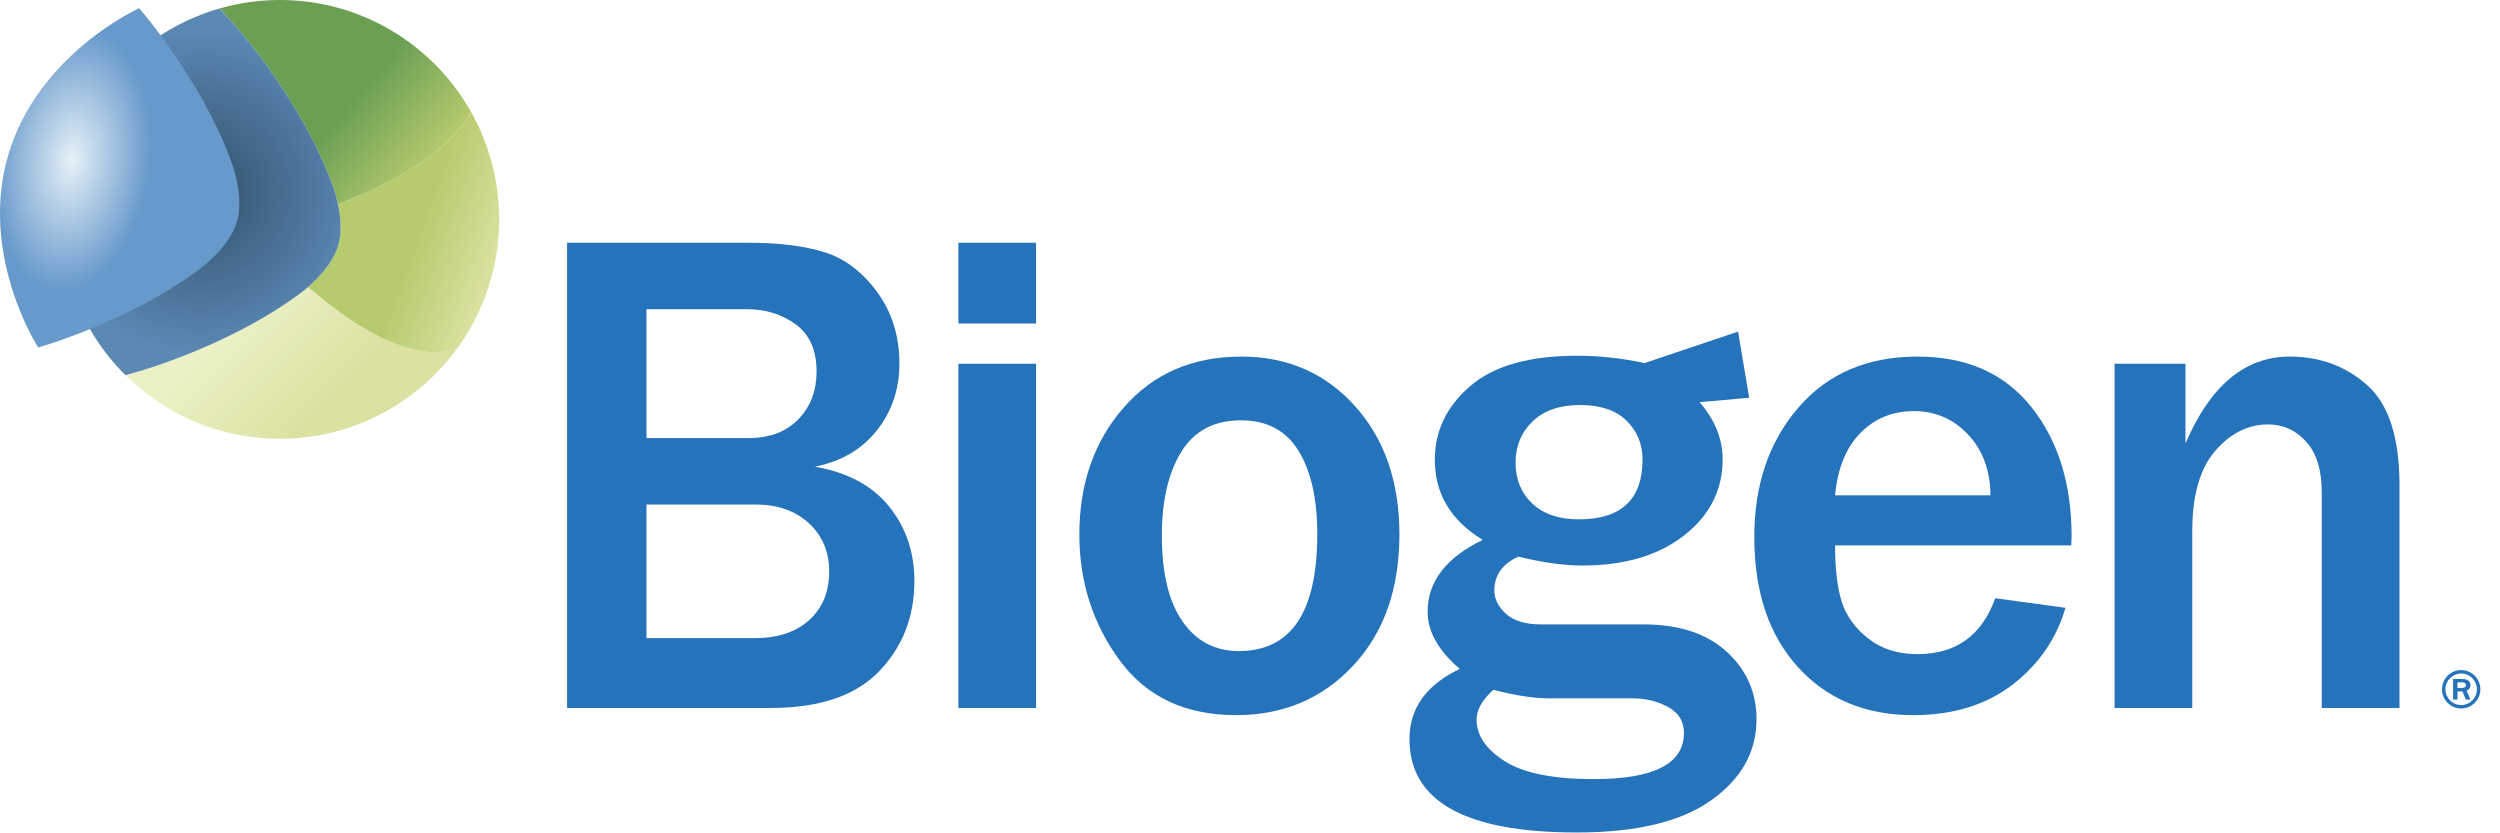
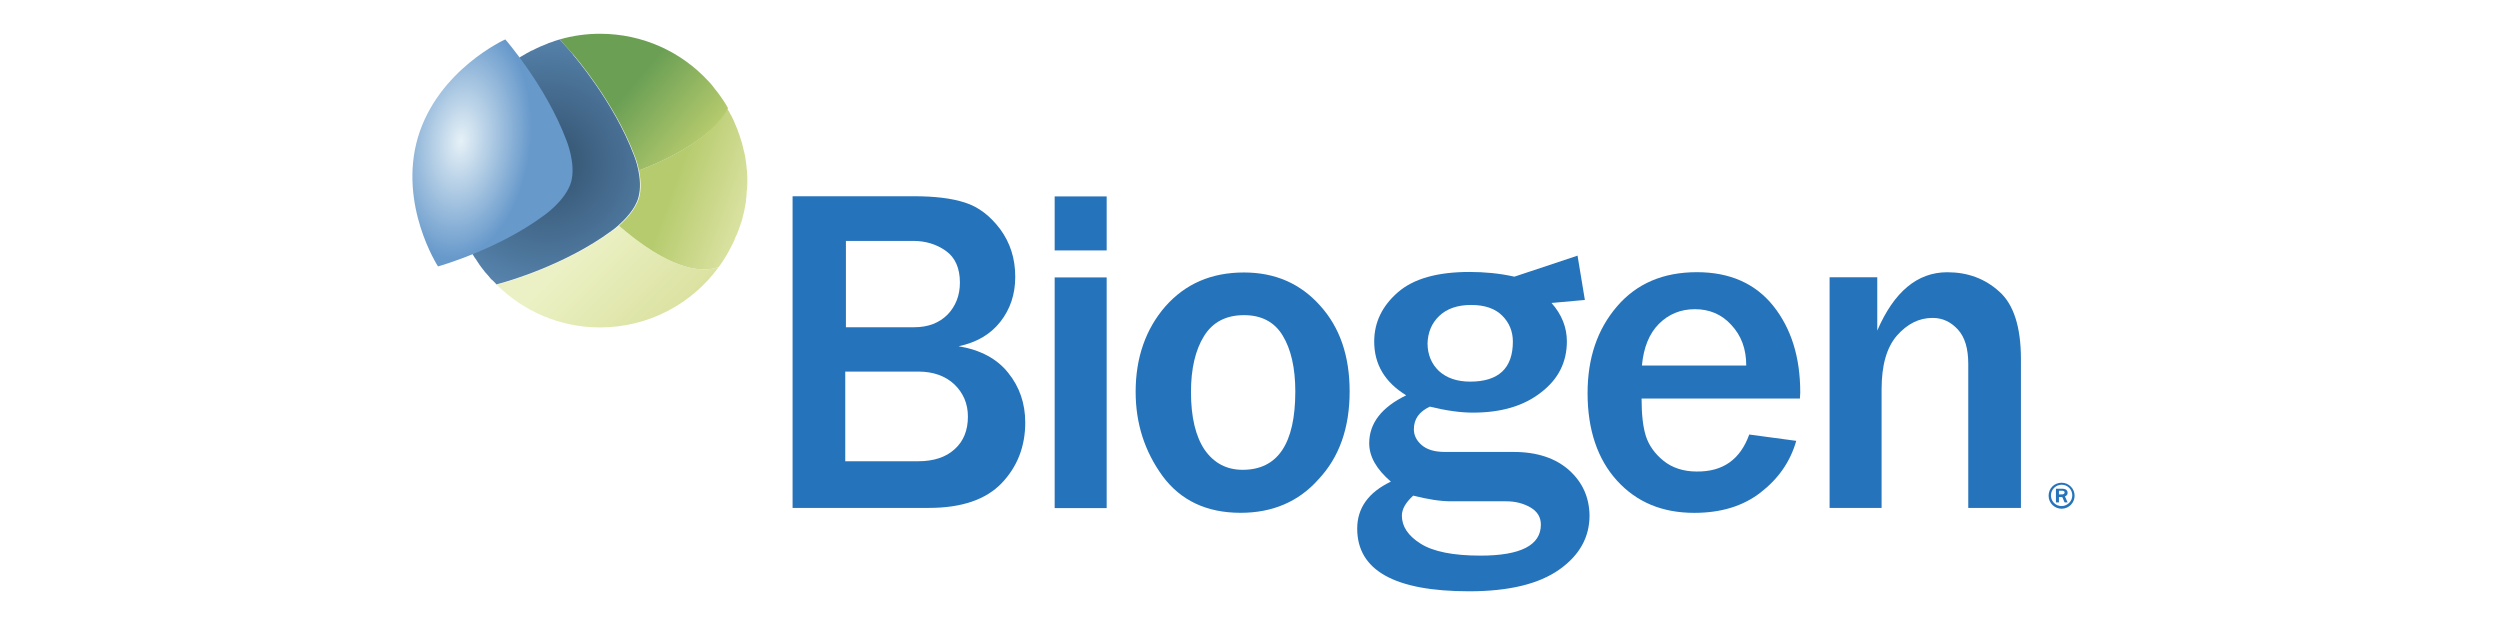
- <svg xmlns="http://www.w3.org/2000/svg" version="1.1" id="svg2" xml:space="preserve" width="558.279" height="185.904" viewBox="0 0 558.279 185.904">
-   <defs id="defs6">
-     <clipPath clipPathUnits="userSpaceOnUse" id="clipPath16">
-       <path d="M 0,139.428 H 418.709 V 0 H 0 Z" id="path14" />
-     </clipPath>
-     <linearGradient x1="0" y1="0" x2="1" y2="0" gradientUnits="userSpaceOnUse" gradientTransform="matrix(25.85704,-25.85704,-25.85704,-25.85704,36.01074,91.59668)" spreadMethod="pad" id="linearGradient60">
-       <stop style="stop-opacity:1;stop-color:#ecf1c5" offset="0" id="stop52" />
-       <stop style="stop-opacity:1;stop-color:#ecf1c5" offset="0.168" id="stop54" />
-       <stop style="stop-opacity:1;stop-color:#dbe2a1" offset="0.744" id="stop56" />
-       <stop style="stop-opacity:1;stop-color:#dbe2a1" offset="1" id="stop58" />
-     </linearGradient>
-     <linearGradient x1="0" y1="0" x2="1" y2="0" gradientUnits="userSpaceOnUse" gradientTransform="matrix(-26.74086,9.732874,9.732874,26.74086,83.95312,97.15234)" spreadMethod="pad" id="linearGradient84">
-       <stop style="stop-opacity:1;stop-color:#dbe2a1" offset="0" id="stop76" />
-       <stop style="stop-opacity:1;stop-color:#b6cb6e" offset="0.5" id="stop78" />
-       <stop style="stop-opacity:1;stop-color:#b6cb6e" offset="0.744" id="stop80" />
-       <stop style="stop-opacity:1;stop-color:#b6cb6e" offset="1" id="stop82" />
-     </linearGradient>
-     <linearGradient x1="0" y1="0" x2="1" y2="0" gradientUnits="userSpaceOnUse" gradientTransform="matrix(-33.48827,28.09998,28.09998,33.48827,71.48926,111.3643)" spreadMethod="pad" id="linearGradient108">
-       <stop style="stop-opacity:1;stop-color:#b5ca6d" offset="0" id="stop100" />
-       <stop style="stop-opacity:1;stop-color:#6a9f54" offset="0.387" id="stop102" />
-       <stop style="stop-opacity:1;stop-color:#6a9f54" offset="0.575" id="stop104" />
-       <stop style="stop-opacity:1;stop-color:#6a9f54" offset="1" id="stop106" />
-     </linearGradient>
-     <radialGradient fx="0" fy="0" cx="0" cy="0" r="1" gradientUnits="userSpaceOnUse" gradientTransform="matrix(27.32703,0,0,-27.32703,33.58691,107.3052)" spreadMethod="pad" id="radialGradient132">
-       <stop style="stop-opacity:1;stop-color:#3a5c7b" offset="0" id="stop124" />
-       <stop style="stop-opacity:1;stop-color:#3a5c7b" offset="0.166" id="stop126" />
-       <stop style="stop-opacity:1;stop-color:#3a5c7b" offset="0.2" id="stop128" />
-       <stop style="stop-opacity:1;stop-color:#5b89b4" offset="1" id="stop130" />
-     </radialGradient>
-     <radialGradient fx="0" fy="0" cx="0" cy="0" r="1" gradientUnits="userSpaceOnUse" gradientTransform="matrix(4.737576,41.5812,-24.63476,2.666992,12.05176,112.6455)" spreadMethod="pad" id="radialGradient154">
-       <stop style="stop-opacity:1;stop-color:#e6f1f7" offset="0" id="stop148" />
-       <stop style="stop-opacity:1;stop-color:#6799cb" offset="0.527" id="stop150" />
-       <stop style="stop-opacity:1;stop-color:#6799cb" offset="1" id="stop152" />
-     </radialGradient>
-     <clipPath clipPathUnits="userSpaceOnUse" id="clipPath164">
-       <path d="M 0,139.428 H 418.709 V 0 H 0 Z" id="path162" />
-     </clipPath>
-   </defs>
+ <svg xmlns="http://www.w3.org/2000/svg" xmlns:xlink="http://www.w3.org/1999/xlink" version="1.1" id="svg2" x="0px" y="0px" viewBox="0 0 1000 250" style="enable-background:new 0 0 1000 250;" xml:space="preserve">
+   <style type="text/css">
+ 	.st0{clip-path:url(#SVGID_2_);}
+ 	.st1{fill:#2573BA;}
+ 	.st2{fill:url(#path62_1_);}
+ 	.st3{fill:url(#path86_1_);}
+ 	.st4{fill:url(#path110_1_);}
+ 	.st5{fill:url(#path134_1_);}
+ 	.st6{fill:url(#path156_1_);}
+ 	.st7{clip-path:url(#SVGID_4_);}
+ </style>
  <g id="g8" transform="matrix(1.333333,0,0,-1.333333,0,185.904)">
    <g id="g10">
-       <g id="g12" clip-path="url(#clipPath16)">
-         <g id="g18" transform="translate(108.2744,32.5557)">
-           <path d="m 0,0 h 18.154 c 3.845,0 6.877,1.008 9.105,3.023 2.226,2.018 3.341,4.739 3.341,8.166 0,3.27 -1.132,5.953 -3.396,8.048 -2.267,2.093 -5.262,3.14 -8.993,3.14 L 0,22.377 Z m 0,33.506 h 17.128 c 3.501,0 6.27,1.048 8.304,3.14 2.038,2.091 3.055,4.755 3.055,7.992 0,3.575 -1.163,6.213 -3.482,7.905 -2.321,1.693 -5.042,2.54 -8.159,2.54 H 0 Z m -13.297,-45.207 v 77.918 h 30.368 c 5.139,0 9.399,-0.535 12.785,-1.6 3.388,-1.065 6.318,-3.293 8.792,-6.678 2.475,-3.389 3.712,-7.365 3.712,-11.932 0,-4.301 -1.257,-8.041 -3.769,-11.216 -2.511,-3.176 -5.976,-5.203 -10.39,-6.08 5.482,-0.951 9.627,-3.179 12.446,-6.679 2.815,-3.504 4.225,-7.646 4.225,-12.443 0,-6.013 -1.969,-11.064 -5.91,-15.154 -3.938,-4.094 -10,-6.136 -18.181,-6.136 z" style="fill:#2573ba;fill-opacity:1;fill-rule:nonzero;stroke:none" id="path20" />
-         </g>
-         <path d="m 173.527,20.853 h -13.015 v 57.653 h 13.015 z m 0,64.392 h -13.015 v 13.527 h 13.015 z" style="fill:#2573ba;fill-opacity:1;fill-rule:nonzero;stroke:none" id="path22" />
-         <g id="g24" transform="translate(207.4922,30.3857)">
-           <path d="m 0,0 c 8.755,0 13.131,6.525 13.131,19.579 0,5.9 -1.048,10.552 -3.141,13.957 -2.093,3.406 -5.307,5.11 -9.647,5.11 -4.489,0 -7.819,-1.762 -9.99,-5.28 -2.169,-3.52 -3.255,-8.193 -3.255,-14.014 0,-6.279 1.151,-11.073 3.457,-14.384 C -7.144,1.653 -3.995,0 0,0 m -0.456,-10.732 c -8.523,0 -15.032,3.062 -19.523,9.191 -4.489,6.127 -6.737,13.146 -6.737,21.063 0,8.524 2.486,15.624 7.449,21.292 4.969,5.671 11.525,8.506 19.669,8.506 7.724,0 14.071,-2.761 19.037,-8.278 4.965,-5.518 7.447,-12.692 7.447,-21.52 0,-9.094 -2.575,-16.411 -7.733,-21.949 -5.158,-5.535 -11.693,-8.305 -19.609,-8.305" style="fill:#2573ba;fill-opacity:1;fill-rule:nonzero;stroke:none" id="path26" />
-         </g>
-         <g id="g28" transform="translate(333.374,56.4727)">
-           <path d="m 0,0 c -0.039,4.148 -1.283,7.534 -3.738,10.158 -2.455,2.629 -5.489,3.941 -9.106,3.941 -3.576,0 -6.564,-1.226 -8.961,-3.683 C -24.203,7.963 -25.609,4.49 -26.029,0 Z m 0.797,-17.239 11.761,-1.601 c -1.522,-5.211 -4.495,-9.514 -8.902,-12.897 -4.42,-3.389 -9.953,-5.081 -16.613,-5.081 -7.99,0 -14.424,2.682 -19.295,8.048 -4.871,5.366 -7.307,12.634 -7.307,21.807 0,8.713 2.454,15.924 7.364,21.633 4.908,5.71 11.57,8.563 19.98,8.563 8.219,0 14.574,-2.817 19.063,-8.451 4.489,-5.629 6.737,-12.863 6.737,-21.689 l -0.057,-1.485 h -39.557 c 0,-3.919 0.371,-7.057 1.111,-9.416 0.744,-2.362 2.217,-4.416 4.428,-6.165 2.205,-1.754 4.963,-2.629 8.275,-2.629 6.432,0 10.77,3.122 13.012,9.363" style="fill:#2573ba;fill-opacity:1;fill-rule:nonzero;stroke:none" id="path30" />
-         </g>
-         <g id="g32" transform="translate(401.8789,20.8545)">
-           <path d="m 0,0 h -13.02 v 36.019 c 0,3.803 -0.869,6.668 -2.621,8.589 -1.752,1.924 -3.863,2.882 -6.336,2.882 -3.39,0 -6.355,-1.484 -8.906,-4.451 -2.551,-2.97 -3.826,-7.442 -3.826,-13.414 V 0 h -13.014 v 57.653 h 11.875 V 44.295 c 4.147,9.702 9.967,14.557 17.465,14.557 5.061,0 9.39,-1.598 12.987,-4.797 C -1.797,50.858 0,45.245 0,37.219 Z" style="fill:#2573ba;fill-opacity:1;fill-rule:nonzero;stroke:none" id="path34" />
-         </g>
-         <g id="g36" transform="translate(266.9619,8.9404)">
-           <path d="m 0,0 c -6.846,0 -11.828,1.004 -14.961,3.013 -3.135,2.006 -4.701,4.325 -4.701,6.962 0,1.605 0.935,3.268 2.81,4.986 3.629,-0.954 6.764,-1.433 9.397,-1.433 H 6.418 c 2.252,0 4.262,-0.488 6.018,-1.464 1.759,-0.97 2.638,-2.414 2.638,-4.326 C 15.074,2.58 10.049,0 0,0 m -10.289,59.902 c 1.891,1.834 4.557,2.751 7.994,2.751 3.402,0 5.988,-0.881 7.768,-2.637 1.775,-1.761 2.664,-3.917 2.664,-6.478 0,-6.687 -3.555,-10.031 -10.66,-10.031 -3.327,0 -5.924,0.879 -7.797,2.638 -1.871,1.755 -2.807,4.05 -2.807,6.878 0,2.751 0.941,5.044 2.838,6.879 M 22.209,21.352 C 18.865,24.391 14.25,25.909 8.365,25.909 H -8.83 c -2.639,0 -4.606,0.591 -5.902,1.778 -1.301,1.186 -1.95,2.482 -1.95,3.899 0,2.559 1.338,4.451 4.012,5.674 4.09,-0.992 7.662,-1.489 10.719,-1.489 7.07,0 12.754,1.68 17.053,5.046 4.302,3.363 6.449,7.602 6.449,12.721 0,3.436 -1.287,6.634 -3.862,9.598 L 26,63.865 24.139,74.951 8.43,69.665 8.365,69.702 c -3.783,0.805 -7.508,1.205 -11.176,1.205 -8.027,0 -14.003,-1.7 -17.939,-5.098 -3.939,-3.403 -5.902,-7.515 -5.902,-12.327 0,-5.695 2.672,-10.164 8.023,-13.415 -6.152,-2.976 -9.229,-6.991 -9.229,-12.035 0,-3.324 1.796,-6.516 5.387,-9.573 -5.617,-2.675 -8.427,-6.594 -8.427,-11.751 0,-10.435 9.343,-15.648 28.029,-15.648 9.937,0 17.435,1.794 22.5,5.389 5.064,3.59 7.594,8.117 7.594,13.583 0,4.507 -1.672,8.284 -5.016,11.32" style="fill:#2573ba;fill-opacity:1;fill-rule:nonzero;stroke:none" id="path38" />
+       <g>
+         <defs>
+           <rect id="SVGID_1_" x="40" y="-65.9" width="670" height="223.1" />
+         </defs>
+         <clipPath id="SVGID_2_">
+           <use xlink:href="#SVGID_1_" style="overflow:visible;" />
+         </clipPath>
+         <g id="g12" class="st0">
+           <g id="g18" transform="translate(108.2744,32.5557)">
+             <path id="path20" class="st1" d="M145.4-31.5h21.8c4.6,0,8.3,1.2,10.9,3.6c2.7,2.4,4,5.7,4,9.8c0,3.9-1.4,7.1-4.1,9.7       c-2.7,2.5-6.3,3.8-10.8,3.8l-21.9,0V-31.5z M145.4,8.7H166c4.2,0,7.5,1.3,10,3.8c2.4,2.5,3.7,5.7,3.7,9.6       c0,4.3-1.4,7.5-4.2,9.5c-2.8,2-6.1,3-9.8,3h-20.2V8.7z M129.5-45.5V48h36.4c6.2,0,11.3-0.6,15.3-1.9c4.1-1.3,7.6-4,10.6-8       c3-4.1,4.5-8.8,4.5-14.3c0-5.2-1.5-9.7-4.5-13.5c-3-3.8-7.2-6.2-12.5-7.3c6.6-1.1,11.6-3.8,14.9-8c3.4-4.2,5.1-9.2,5.1-14.9       c0-7.2-2.4-13.3-7.1-18.2c-4.7-4.9-12-7.4-21.8-7.4L129.5-45.5z" />
+           </g>
+           <path id="path22" class="st1" d="M332-13h-15.6v69.2H332V-13z M332,64.3h-15.6v16.2H332V64.3z" />
+           <g id="g24" transform="translate(207.4922,30.3857)">
+             <path id="path26" class="st1" d="M165.3-31.9c10.5,0,15.8,7.8,15.8,23.5c0,7.1-1.3,12.7-3.8,16.8c-2.5,4.1-6.4,6.1-11.6,6.1       c-5.4,0-9.4-2.1-12-6.3c-2.6-4.2-3.9-9.8-3.9-16.8c0-7.5,1.4-13.3,4.1-17.3C156.7-29.9,160.5-31.9,165.3-31.9 M164.7-44.8       c-10.2,0-18,3.7-23.4,11c-5.4,7.4-8.1,15.8-8.1,25.3c0,10.2,3,18.8,8.9,25.6c6,6.8,13.8,10.2,23.6,10.2       c9.3,0,16.9-3.3,22.8-9.9c6-6.6,8.9-15.2,8.9-25.8c0-10.9-3.1-19.7-9.3-26.3C182.1-41.5,174.2-44.8,164.7-44.8" />
+           </g>
+           <g id="g28" transform="translate(333.374,56.4727)">
+             <path id="path30" class="st1" d="M190.5-26.7c0,5-1.5,9-4.5,12.2c-2.9,3.2-6.6,4.7-10.9,4.7c-4.3,0-7.9-1.5-10.8-4.4       c-2.9-2.9-4.6-7.1-5.1-12.5H190.5z M191.4-47.4l14.1-1.9c-1.8-6.3-5.4-11.4-10.7-15.5c-5.3-4.1-11.9-6.1-19.9-6.1       c-9.6,0-17.3,3.2-23.2,9.7c-5.8,6.4-8.8,15.2-8.8,26.2c0,10.5,2.9,19.1,8.8,26c5.9,6.9,13.9,10.3,24,10.3       c9.9,0,17.5-3.4,22.9-10.1c5.4-6.8,8.1-15.4,8.1-26l-0.1-1.8h-47.5c0-4.7,0.4-8.5,1.3-11.3c0.9-2.8,2.7-5.3,5.3-7.4       c2.6-2.1,6-3.2,9.9-3.2C183.5-58.6,188.7-54.9,191.4-47.4" />
+           </g>
+           <g id="g32" transform="translate(401.8789,20.8545)">
+             <path id="path34" class="st1" d="M204.2-33.8h-15.6V9.4c0,4.6-1,8-3.1,10.3c-2.1,2.3-4.6,3.5-7.6,3.5c-4.1,0-7.6-1.8-10.7-5.3       c-3.1-3.6-4.6-8.9-4.6-16.1v-35.6h-15.6v69.2h14.3v-16c5,11.6,12,17.5,21,17.5c6.1,0,11.3-1.9,15.6-5.8       c4.3-3.8,6.5-10.6,6.5-20.2V-33.8z" />
+           </g>
+           <g id="g36" transform="translate(266.9619,8.9404)">
+             <path id="path38" class="st1" d="M177.2-36.2c-8.2,0-14.2,1.2-18,3.6c-3.8,2.4-5.6,5.2-5.6,8.4c0,1.9,1.1,3.9,3.4,6       c4.4-1.1,8.1-1.7,11.3-1.7h16.6c2.7,0,5.1-0.6,7.2-1.8c2.1-1.2,3.2-2.9,3.2-5.2C195.3-33.1,189.2-36.2,177.2-36.2 M164.8,35.7       c2.3,2.2,5.5,3.3,9.6,3.3c4.1,0,7.2-1.1,9.3-3.2c2.1-2.1,3.2-4.7,3.2-7.8c0-8-4.3-12-12.8-12c-4,0-7.1,1.1-9.4,3.2       c-2.2,2.1-3.4,4.9-3.4,8.3C161.4,30.7,162.5,33.5,164.8,35.7 M203.8-10.6c-4,3.6-9.6,5.5-16.6,5.5h-20.6       c-3.2,0-5.5,0.7-7.1,2.1c-1.6,1.4-2.3,3-2.3,4.7c0,3.1,1.6,5.3,4.8,6.8c4.9-1.2,9.2-1.8,12.9-1.8c8.5,0,15.3,2,20.5,6.1       c5.2,4,7.7,9.1,7.7,15.3c0,4.1-1.5,8-4.6,11.5l10,0.9l-2.2,13.3l-18.9-6.3l-0.1,0c-4.5,1-9,1.4-13.4,1.4       c-9.6,0-16.8-2-21.5-6.1c-4.7-4.1-7.1-9-7.1-14.8c0-6.8,3.2-12.2,9.6-16.1c-7.4-3.6-11.1-8.4-11.1-14.4c0-4,2.2-7.8,6.5-11.5       c-6.7-3.2-10.1-7.9-10.1-14.1c0-12.5,11.2-18.8,33.6-18.8c11.9,0,20.9,2.2,27,6.5c6.1,4.3,9.1,9.7,9.1,16.3       C209.8-18.7,207.8-14.2,203.8-10.6" />
+           </g>
        </g>
      </g>
    </g>
    <g id="g40">
      <g id="g42">
        <g id="g48">
          <g id="g50">
-             <path d="M 49.902,90.022 C 38.258,81.459 23.369,77.267 23.369,77.267 v 0 c 0,0 -1.044,-0.299 -2.358,-0.669 v 0 C 27.647,70.016 36.778,65.947 46.863,65.947 v 0 c 12.201,0 23.009,5.951 29.691,15.104 v 0 c -6.68,-2.372 -15.962,2.472 -24.95,10.314 v 0 c -0.979,-0.848 -1.702,-1.343 -1.702,-1.343" style="fill:url(#linearGradient60);stroke:none" id="path62" />
+             <linearGradient id="path62_1_" gradientUnits="userSpaceOnUse" x1="155.342" y1="-266.214" x2="156.542" y2="-266.214" gradientTransform="matrix(34.4761 -34.4761 -34.4761 -34.4761 -14366.632 -3750.472)">
+               <stop offset="0" style="stop-color:#ECF1C5" />
+               <stop offset="0.168" style="stop-color:#ECF1C5" />
+               <stop offset="0.744" style="stop-color:#DBE2A1" />
+               <stop offset="1" style="stop-color:#DBE2A1" />
+             </linearGradient>
+             <path id="path62" class="st2" d="M183.6,70.1c-14-10.3-31.8-15.3-31.8-15.3l0,0c0,0-1.3-0.4-2.8-0.8l0,0       c8-7.9,18.9-12.8,31-12.8l0,0c14.6,0,27.6,7.1,35.6,18.1l0,0c-8-2.8-19.2,3-29.9,12.4l0,0C184.5,70.6,183.6,70.1,183.6,70.1" />
          </g>
        </g>
      </g>
    </g>
    <g id="g64">
      <g id="g66">
        <g id="g72">
          <g id="g74">
-             <path d="m 56.61,105.231 c 0.439,-2.063 0.703,-4.672 0.031,-6.953 v 0 c -0.876,-2.914 -3.343,-5.446 -5.037,-6.913 v 0 c 8.988,-7.842 18.27,-12.686 24.95,-10.314 v 0 c 1.293,1.772 2.437,3.661 3.402,5.653 v 0 c 0.08,0.167 0.153,0.337 0.23,0.504 v 0 c 0.153,0.329 0.306,0.658 0.449,0.992 v 0 c 0.134,0.311 0.259,0.627 0.384,0.943 v 0 c 0.075,0.195 0.155,0.387 0.229,0.583 v 0 c 0.141,0.375 0.273,0.755 0.404,1.136 v 0 c 0.046,0.139 0.094,0.277 0.14,0.417 v 0 c 0.136,0.418 0.264,0.839 0.385,1.263 v 0 c 0.026,0.091 0.052,0.183 0.078,0.275 v 0 c 0.423,1.522 0.752,3.082 0.98,4.675 v 0 c 0.015,0.109 0.027,0.22 0.041,0.33 v 0 c 0.087,0.649 0.154,1.303 0.205,1.961 v 0 c 0.016,0.189 0.032,0.377 0.044,0.567 v 0 c 0.049,0.772 0.081,1.55 0.081,2.335 v 0 c 0,0.746 -0.029,1.486 -0.072,2.222 v 0 c -0.013,0.219 -0.033,0.438 -0.051,0.657 v 0 c -0.04,0.532 -0.094,1.063 -0.156,1.589 v 0 c -0.028,0.224 -0.054,0.448 -0.086,0.672 v 0 c -0.084,0.601 -0.184,1.196 -0.296,1.789 v 0 c -0.023,0.117 -0.04,0.236 -0.063,0.353 v 0 c -0.144,0.711 -0.309,1.415 -0.492,2.111 v 0 c -0.043,0.16 -0.091,0.317 -0.135,0.476 v 0 c -0.149,0.534 -0.309,1.063 -0.481,1.588 v 0 c -0.068,0.209 -0.139,0.419 -0.211,0.628 v 0 c -0.172,0.494 -0.356,0.982 -0.549,1.466 v 0 c -0.073,0.185 -0.142,0.373 -0.218,0.556 v 0 c -0.262,0.63 -0.539,1.251 -0.834,1.863 v 0 c -0.096,0.198 -0.201,0.392 -0.301,0.588 v 0 c -0.203,0.404 -0.412,0.804 -0.628,1.199 v 0 c -0.064,0.114 -0.132,0.225 -0.196,0.338 v 0 C 75.781,114.608 67.072,109.231 56.61,105.231" style="fill:url(#linearGradient84);stroke:none" id="path86" />
+             <linearGradient id="path86_1_" gradientUnits="userSpaceOnUse" x1="150.265" y1="-276.086" x2="151.465" y2="-276.086" gradientTransform="matrix(-35.6545 12.9772 12.9772 35.6545 9164.933 7972.315)">
+               <stop offset="0" style="stop-color:#DBE2A1" />
+               <stop offset="0.5" style="stop-color:#B6CB6E" />
+               <stop offset="0.744" style="stop-color:#B6CB6E" />
+               <stop offset="1" style="stop-color:#B6CB6E" />
+             </linearGradient>
+             <path id="path86" class="st3" d="M191.7,88.3c0.5-2.5,0.8-5.6,0-8.3l0,0c-1.1-3.5-4-6.5-6-8.3l0,0       c10.8-9.4,21.9-15.2,29.9-12.4l0,0c1.6,2.1,2.9,4.4,4.1,6.8l0,0c0.1,0.2,0.2,0.4,0.3,0.6l0,0c0.2,0.4,0.4,0.8,0.5,1.2l0,0       c0.2,0.4,0.3,0.8,0.5,1.1l0,0c0.1,0.2,0.2,0.5,0.3,0.7l0,0c0.2,0.5,0.3,0.9,0.5,1.4l0,0c0.1,0.2,0.1,0.3,0.2,0.5l0,0       c0.2,0.5,0.3,1,0.5,1.5l0,0c0,0.1,0.1,0.2,0.1,0.3l0,0c0.5,1.8,0.9,3.7,1.2,5.6l0,0c0,0.1,0,0.3,0,0.4l0,0       c0.1,0.8,0.2,1.6,0.2,2.4l0,0c0,0.2,0,0.5,0.1,0.7l0,0c0.1,0.9,0.1,1.9,0.1,2.8l0,0c0,0.9,0,1.8-0.1,2.7l0,0       c0,0.3,0,0.5-0.1,0.8l0,0c0,0.6-0.1,1.3-0.2,1.9l0,0c0,0.3-0.1,0.5-0.1,0.8l0,0c-0.1,0.7-0.2,1.4-0.4,2.1l0,0       c0,0.1,0,0.3-0.1,0.4l0,0c-0.2,0.9-0.4,1.7-0.6,2.5l0,0c-0.1,0.2-0.1,0.4-0.2,0.6l0,0c-0.2,0.6-0.4,1.3-0.6,1.9l0,0       c-0.1,0.3-0.2,0.5-0.3,0.8l0,0c-0.2,0.6-0.4,1.2-0.7,1.8l0,0c-0.1,0.2-0.2,0.4-0.3,0.7l0,0c-0.3,0.8-0.6,1.5-1,2.2l0,0       c-0.1,0.2-0.2,0.5-0.4,0.7l0,0c-0.2,0.5-0.5,1-0.8,1.4l0,0c-0.1,0.1-0.2,0.3-0.2,0.4l0,0C214.7,99.6,204.2,93.1,191.7,88.3" />
          </g>
        </g>
      </g>
    </g>
    <g id="g88">
      <g id="g90">
        <g id="g96">
          <g id="g98">
-             <path d="m 46.863,139.428 c -3.497,0 -6.877,-0.5 -10.081,-1.414 v 0 c 1.982,-2.194 3.499,-3.927 3.499,-3.927 v 0 c 0,0 10.174,-11.654 15.238,-25.189 v 0 c 0,0 0.638,-1.544 1.091,-3.667 v 0 c 10.462,4 19.171,9.377 22.227,15.549 v 0 c -0.37,0.651 -0.757,1.29 -1.164,1.914 v 0 c -0.236,0.365 -0.481,0.723 -0.728,1.079 v 0 c -0.414,0.588 -0.845,1.164 -1.292,1.728 v 0 c -0.172,0.216 -0.34,0.434 -0.517,0.647 v 0 c -0.343,0.414 -0.693,0.82 -1.055,1.218 v 0 c -0.031,0.035 -0.064,0.069 -0.096,0.103 v 0 c -6.718,7.348 -16.381,11.959 -27.122,11.959 z" style="fill:url(#linearGradient108);stroke:none" id="path110" />
+             <linearGradient id="path110_1_" gradientUnits="userSpaceOnUse" x1="149.71" y1="-273.304" x2="150.91" y2="-273.304" gradientTransform="matrix(-44.651 37.4666 37.4666 44.651 17134.031 6689.856)">
+               <stop offset="0" style="stop-color:#B5CA6D" />
+               <stop offset="0.387" style="stop-color:#6A9F54" />
+               <stop offset="0.575" style="stop-color:#6A9F54" />
+               <stop offset="1" style="stop-color:#6A9F54" />
+             </linearGradient>
+             <path id="path110" class="st4" d="M180,129.3c-4.2,0-8.3-0.6-12.1-1.7l0,0c2.4-2.6,4.2-4.7,4.2-4.7l0,0c0,0,12.2-14,18.3-30.2       l0,0c0,0,0.8-1.9,1.3-4.4l0,0c12.6,4.8,23,11.3,26.7,18.7l0,0c-0.4,0.8-0.9,1.5-1.4,2.3l0,0c-0.3,0.4-0.6,0.9-0.9,1.3l0,0       c-0.5,0.7-1,1.4-1.6,2.1l0,0c-0.2,0.3-0.4,0.5-0.6,0.8l0,0c-0.4,0.5-0.8,1-1.3,1.5l0,0c0,0-0.1,0.1-0.1,0.1l0,0       C204.5,123.8,192.9,129.3,180,129.3L180,129.3z" />
          </g>
        </g>
      </g>
    </g>
    <g id="g112">
      <g id="g114">
        <g id="g120">
          <g id="g122">
-             <path d="m 36.749,138.004 c -0.441,-0.126 -0.879,-0.261 -1.312,-0.402 v 0 c -0.063,-0.021 -0.125,-0.041 -0.188,-0.063 v 0 c -0.426,-0.142 -0.849,-0.29 -1.268,-0.447 v 0 c -0.044,-0.017 -0.086,-0.034 -0.13,-0.051 v 0 c -1.339,-0.506 -2.642,-1.09 -3.901,-1.745 v 0 c -0.02,-0.01 -0.039,-0.018 -0.058,-0.029 v 0 c -0.317,-0.165 -0.629,-0.34 -0.941,-0.514 v 0 c -0.162,-0.091 -0.324,-0.181 -0.484,-0.273 v 0 c -0.272,-0.157 -0.539,-0.32 -0.806,-0.484 v 0 c -0.199,-0.122 -0.396,-0.245 -0.593,-0.371 v 0 c -0.239,-0.154 -0.478,-0.31 -0.712,-0.468 v 0 c -0.228,-0.154 -0.453,-0.313 -0.677,-0.471 v 0 c -0.204,-0.144 -0.409,-0.287 -0.609,-0.435 v 0 c -0.297,-0.218 -0.587,-0.444 -0.878,-0.673 v 0 c -0.124,-0.097 -0.252,-0.192 -0.375,-0.291 v 0 c -0.418,-0.336 -0.827,-0.683 -1.228,-1.036 v 0 c -0.087,-0.077 -0.17,-0.156 -0.256,-0.233 v 0 c -0.32,-0.288 -0.637,-0.58 -0.947,-0.879 v 0 c -0.038,-0.037 -0.075,-0.075 -0.114,-0.111 v 0 c -6.87,-6.674 -11.146,-16.005 -11.146,-26.343 v 0 c 0,-3.493 0.498,-6.868 1.409,-10.069 v 0 c 0.005,-0.019 0.011,-0.037 0.016,-0.057 v 0 c 0.671,-2.339 1.566,-4.582 2.663,-6.706 v 0 c 0.035,-0.068 0.069,-0.136 0.105,-0.203 v 0 c 0.195,-0.373 0.398,-0.744 0.607,-1.109 v 0 c 0.048,-0.088 0.099,-0.173 0.149,-0.26 v 0 c 0.211,-0.363 0.426,-0.724 0.649,-1.08 v 0 c 0.025,-0.04 0.052,-0.08 0.078,-0.12 v 0 c 0.696,-1.101 1.45,-2.16 2.256,-3.178 v 0 c 0.103,-0.131 0.205,-0.262 0.31,-0.392 v 0 c 0.209,-0.257 0.424,-0.51 0.641,-0.761 v 0 c 0.139,-0.161 0.277,-0.322 0.419,-0.481 v 0 c 0.206,-0.232 0.415,-0.461 0.627,-0.687 v 0 c 0.164,-0.177 0.333,-0.349 0.502,-0.522 v 0 c 0.149,-0.154 0.293,-0.313 0.446,-0.465 v 0 c 0.003,0.001 0.006,0.002 0.008,0.003 v 0 c 1.314,0.37 2.358,0.669 2.358,0.669 v 0 c 0,0 14.889,4.192 26.533,12.755 v 0 c 0,0 0.723,0.495 1.702,1.343 v 0 c 1.694,1.467 4.161,3.999 5.037,6.913 v 0 c 0.672,2.281 0.408,4.89 -0.031,6.953 v 0 c -0.453,2.123 -1.091,3.667 -1.091,3.667 v 0 c -5.064,13.535 -15.238,25.189 -15.238,25.189 v 0 c 0,0 -1.517,1.733 -3.499,3.927 v 0 l -10e-4,10e-4 c -0.011,-0.004 -0.021,-0.007 -0.032,-0.011" style="fill:url(#radialGradient132);stroke:none" id="path134" />
+             <radialGradient id="path134_1_" cx="151.551" cy="-263.48" r="1.2" gradientTransform="matrix(36.436 0 0 -36.436 -5357.848 -9509.385)" gradientUnits="userSpaceOnUse">
+               <stop offset="0" style="stop-color:#3A5C7B" />
+               <stop offset="0.166" style="stop-color:#3A5C7B" />
+               <stop offset="0.2" style="stop-color:#3A5C7B" />
+               <stop offset="1" style="stop-color:#5B89B4" />
+             </radialGradient>
+             <path id="path134" class="st5" d="M167.9,127.6c-0.5-0.2-1.1-0.3-1.6-0.5l0,0c-0.1,0-0.2,0-0.2-0.1l0,0c-0.5-0.2-1-0.3-1.5-0.5       l0,0c-0.1,0-0.1,0-0.2-0.1l0,0c-1.6-0.6-3.2-1.3-4.7-2.1l0,0c0,0,0,0-0.1,0l0,0c-0.4-0.2-0.8-0.4-1.1-0.6l0,0       c-0.2-0.1-0.4-0.2-0.6-0.3l0,0c-0.3-0.2-0.6-0.4-1-0.6l0,0c-0.2-0.1-0.5-0.3-0.7-0.4l0,0c-0.3-0.2-0.6-0.4-0.9-0.6l0,0       c-0.3-0.2-0.5-0.4-0.8-0.6l0,0c-0.2-0.2-0.5-0.3-0.7-0.5l0,0c-0.4-0.3-0.7-0.5-1.1-0.8l0,0c-0.1-0.1-0.3-0.2-0.5-0.3l0,0       c-0.5-0.4-1-0.8-1.5-1.2l0,0c-0.1-0.1-0.2-0.2-0.3-0.3l0,0c-0.4-0.3-0.8-0.7-1.1-1.1l0,0c0,0-0.1-0.1-0.1-0.1l0,0       c-8.2-8-13.4-19.2-13.4-31.6l0,0c0-4.2,0.6-8.2,1.7-12.1l0,0c0,0,0,0,0-0.1l0,0c0.8-2.8,1.9-5.5,3.2-8l0,0       c0-0.1,0.1-0.2,0.1-0.2l0,0c0.2-0.4,0.5-0.9,0.7-1.3l0,0c0.1-0.1,0.1-0.2,0.2-0.3l0,0c0.3-0.4,0.5-0.9,0.8-1.3l0,0       c0,0,0.1-0.1,0.1-0.1l0,0c0.8-1.3,1.7-2.6,2.7-3.8l0,0c0.1-0.2,0.2-0.3,0.4-0.5l0,0c0.3-0.3,0.5-0.6,0.8-0.9l0,0       c0.2-0.2,0.3-0.4,0.5-0.6l0,0c0.2-0.3,0.5-0.6,0.8-0.8l0,0c0.2-0.2,0.4-0.4,0.6-0.6l0,0c0.2-0.2,0.4-0.4,0.5-0.6l0,0       c0,0,0,0,0,0l0,0c1.6,0.4,2.8,0.8,2.8,0.8l0,0c0,0,17.9,5,31.8,15.3l0,0c0,0,0.9,0.6,2,1.6l0,0c2,1.8,5,4.8,6,8.3l0,0       c0.8,2.7,0.5,5.9,0,8.3l0,0c-0.5,2.5-1.3,4.4-1.3,4.4l0,0c-6.1,16.2-18.3,30.2-18.3,30.2l0,0       C172.1,122.9,170.3,125,167.9,127.6L167.9,127.6L167.9,127.6C167.9,127.6,167.9,127.6,167.9,127.6" />
          </g>
        </g>
      </g>
    </g>
    <g id="g136">
      <g id="g138">
        <g id="g144">
          <g id="g146">
-             <path d="M 1.413,113.572 C -3.616,96.676 6.396,81.233 6.396,81.233 v 0 c 0,0 14.891,4.191 26.534,12.755 v 0 c 0,0 5.356,3.657 6.739,8.257 v 0 h 0.001 c 10e-4,0.003 10e-4,0.008 0.003,0.011 v 0 c 10e-4,0.004 0.003,0.008 0.003,0.013 v 0 c 1.357,4.605 -1.127,10.596 -1.127,10.596 v 0 C 33.484,126.4 23.308,138.054 23.308,138.054 v 0 c 0,0 -16.866,-7.584 -21.895,-24.482" style="fill:url(#radialGradient154);stroke:none" id="path156" />
+             <radialGradient id="path156_1_" cx="147.865" cy="-270.057" r="1.2" gradientTransform="matrix(6.3168 55.4416 -32.8463 3.556 -9666.218 -7140.374)" gradientUnits="userSpaceOnUse">
+               <stop offset="0" style="stop-color:#E6F1F7" />
+               <stop offset="0.527" style="stop-color:#6799CB" />
+               <stop offset="1" style="stop-color:#6799CB" />
+             </radialGradient>
+             <path id="path156" class="st6" d="M125.4,98.3c-6-20.3,6-38.8,6-38.8l0,0c0,0,17.9,5,31.8,15.3l0,0c0,0,6.4,4.4,8.1,9.9l0,0h0       c0,0,0,0,0,0l0,0c0,0,0,0,0,0l0,0c1.6,5.5-1.4,12.7-1.4,12.7l0,0c-6.1,16.2-18.3,30.2-18.3,30.2l0,0       C151.7,127.7,131.5,118.6,125.4,98.3" />
          </g>
        </g>
      </g>
    </g>
    <g id="g158">
-       <g id="g160" clip-path="url(#clipPath164)">
-         <g id="g166" transform="translate(411.582,24.2085)">
-           <path d="m 0,0 h 0.762 c 0.245,0 0.654,0.065 0.654,0.483 0,0.202 -0.137,0.453 -0.592,0.453 L 0,0.936 Z m 0,-1.945 h -0.729 v 3.441 h 1.597 c 0.2,0 1.31,0 1.31,-1.028 0,-0.655 -0.471,-0.841 -0.639,-0.917 L 2.178,-1.945 H 1.404 l -0.566,1.37 H 0 Z m 0.627,-0.921 c 1.445,0 2.631,1.183 2.631,2.634 0,1.48 -1.186,2.648 -2.631,2.648 -1.434,0 -2.635,-1.168 -2.635,-2.648 0,-1.451 1.186,-2.634 2.635,-2.634 m 0,5.857 c 1.733,0 3.212,-1.415 3.212,-3.223 0,-1.763 -1.448,-3.209 -3.212,-3.209 -1.78,0 -3.213,1.446 -3.213,3.209 0,1.808 1.445,3.223 3.213,3.223" style="fill:#2573ba;fill-opacity:1;fill-rule:nonzero;stroke:none" id="path168" />
+       <g>
+         <defs>
+           <rect id="SVGID_3_" x="40" y="-65.9" width="670" height="223.1" />
+         </defs>
+         <clipPath id="SVGID_4_">
+           <use xlink:href="#SVGID_3_" style="overflow:visible;" />
+         </clipPath>
+         <g id="g160" class="st7">
+           <g id="g166" transform="translate(411.582,24.2085)">
+             <path id="path168" class="st1" d="M206.1-33.1h0.9c0.3,0,0.8,0.1,0.8,0.6c0,0.2-0.2,0.5-0.7,0.5h-1V-33.1z M206.1-35.5h-0.9       v4.1h1.9c0.2,0,1.6,0,1.6-1.2c0-0.8-0.6-1-0.8-1.1l0.8-1.8h-0.9l-0.7,1.6h-1V-35.5z M206.9-36.6c1.7,0,3.2,1.4,3.2,3.2       c0,1.8-1.4,3.2-3.2,3.2c-1.7,0-3.2-1.4-3.2-3.2C203.7-35.2,205.1-36.6,206.9-36.6 M206.9-29.6c2.1,0,3.9-1.7,3.9-3.9       c0-2.1-1.7-3.9-3.9-3.9c-2.1,0-3.9,1.7-3.9,3.9C203-31.3,204.7-29.6,206.9-29.6" />
+           </g>
        </g>
      </g>
    </g>
  </g>
</svg>
